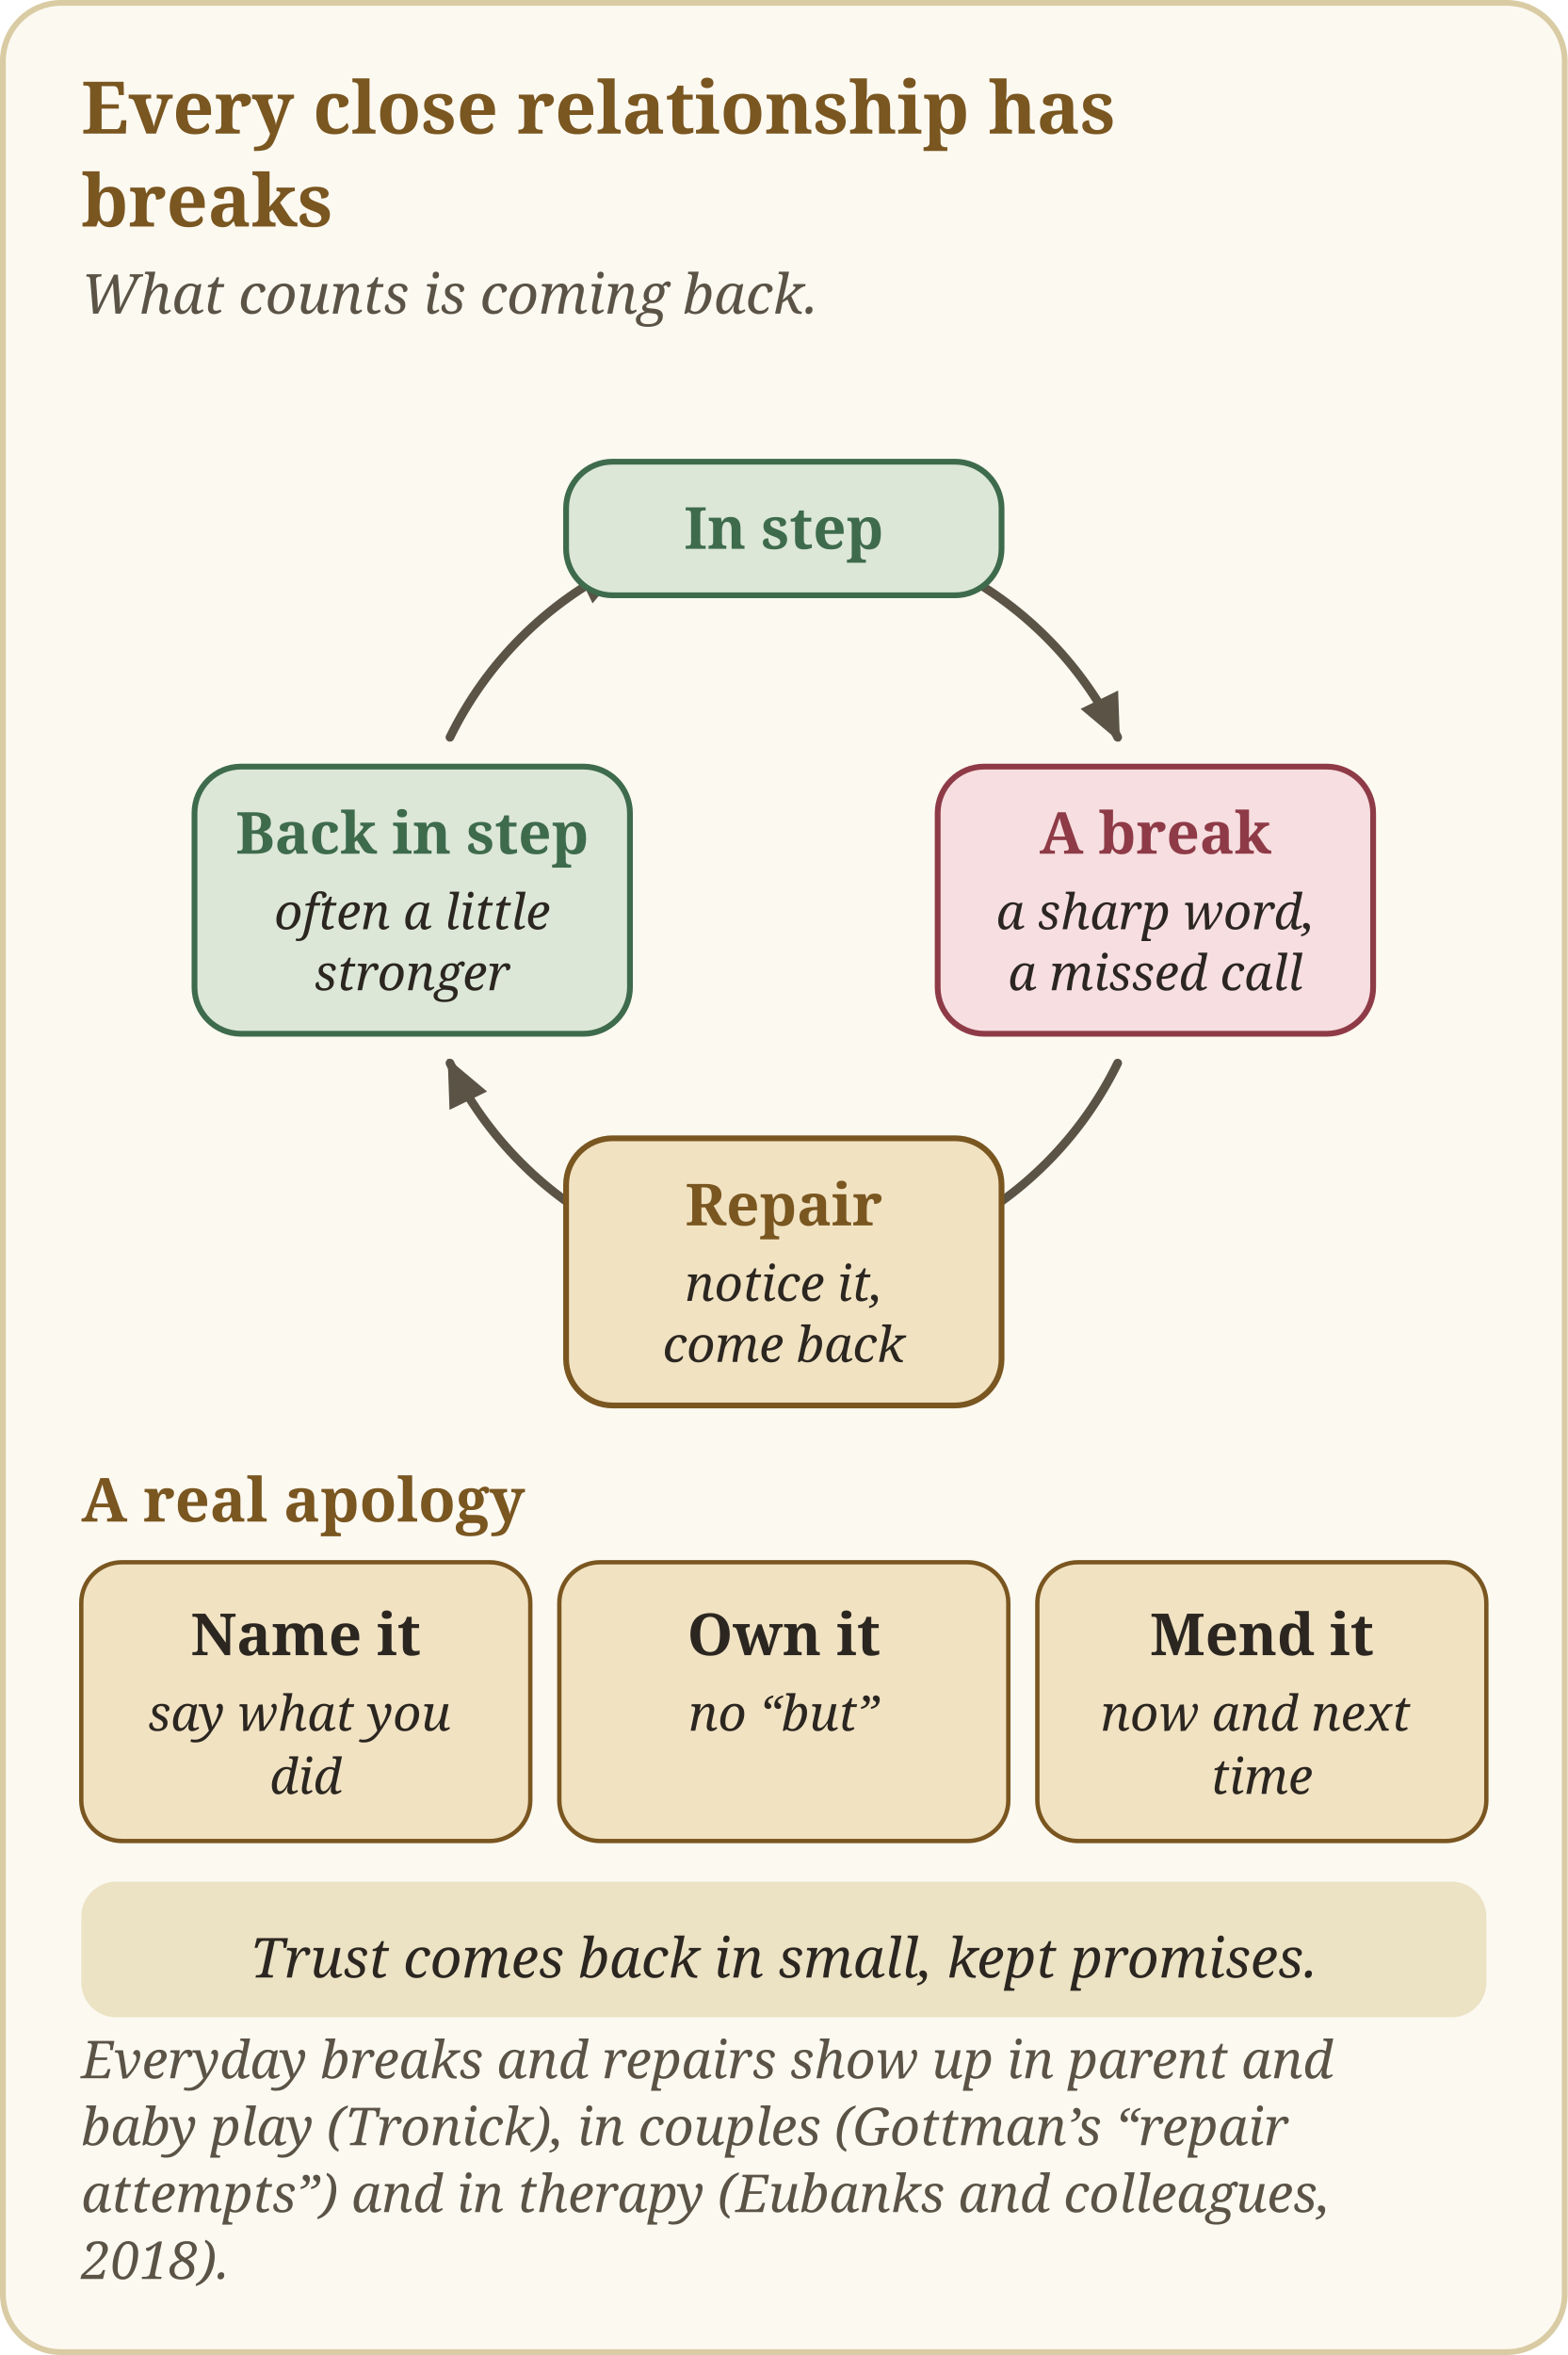
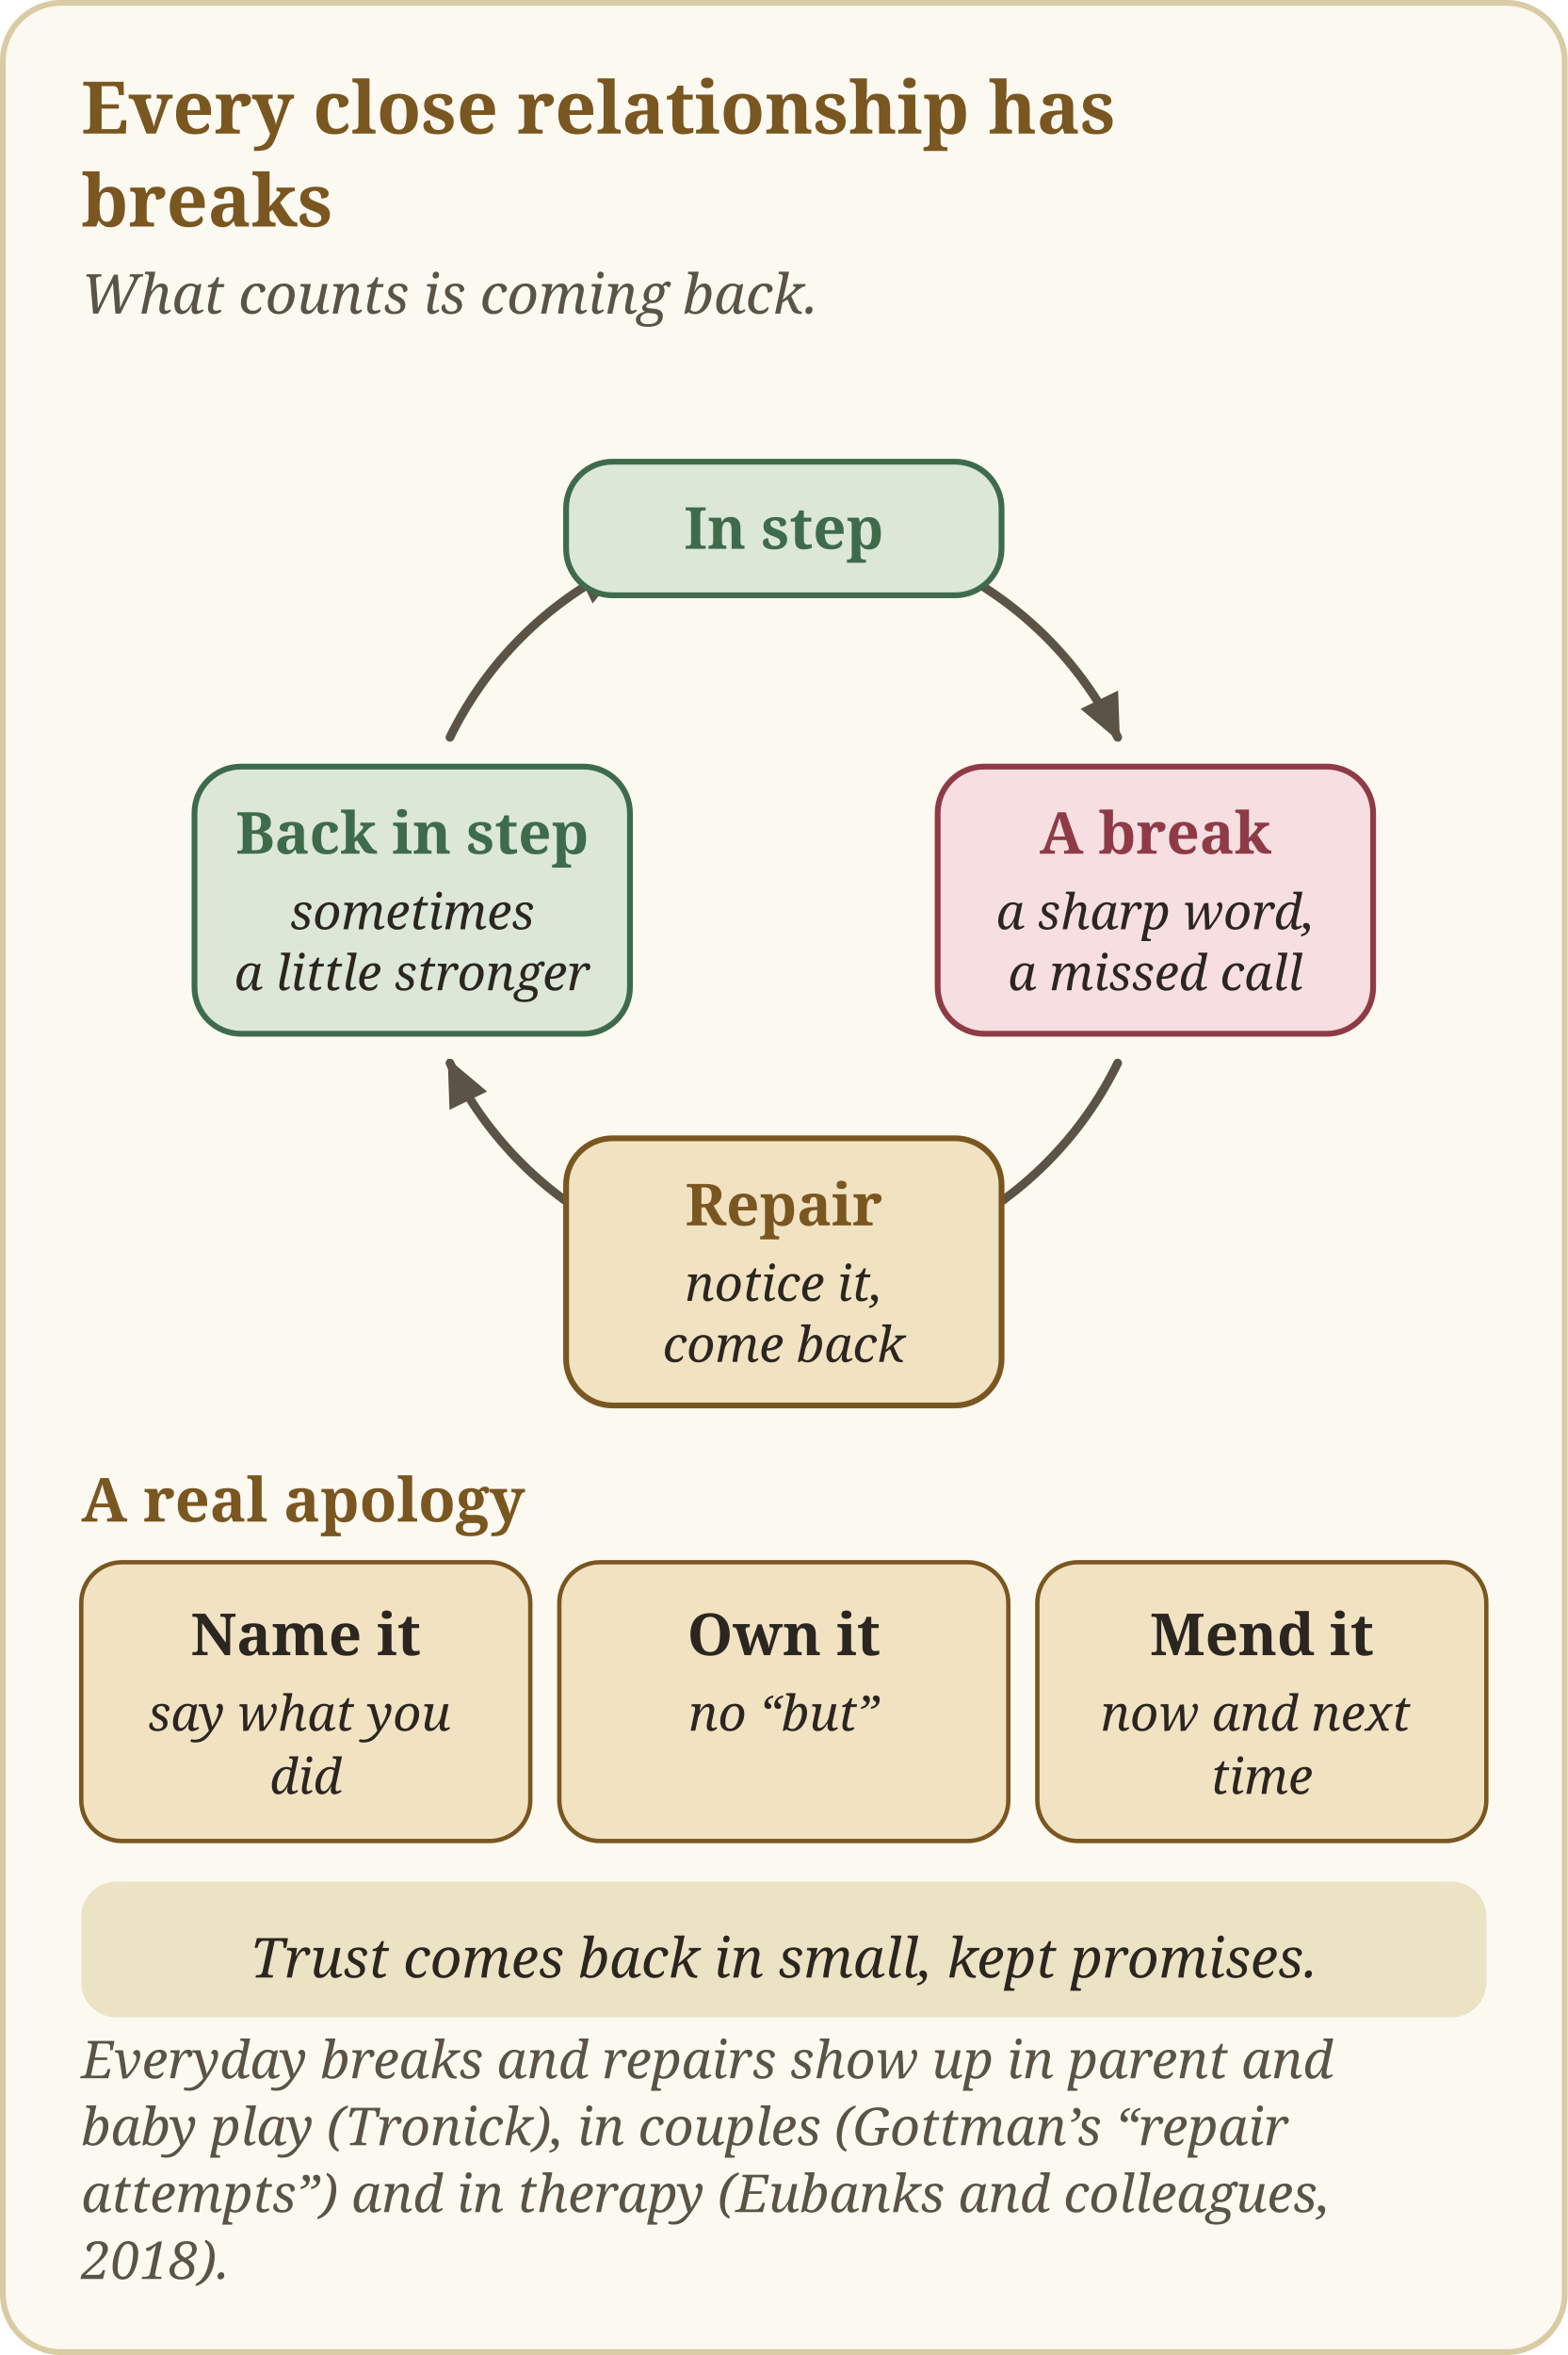
<svg xmlns="http://www.w3.org/2000/svg" viewBox="0 0 540 811" width="540" height="811" role="img" aria-labelledby="fig-u11-repair-t fig-u11-repair-d" font-family="Lora, Georgia, serif" fill="#2B2620">
  <defs>
    <marker id="fig-u11-repair-ar-5a5346" viewBox="0 0 10 10" refX="8" refY="5" markerWidth="6" markerHeight="6" orient="auto">
      <path d="M0,1 L9,5 L0,9 Z" fill="#5A5346" />
    </marker>
  </defs>
  <rect x="1" y="1" width="538" height="809" rx="20" fill="#FCF9F1" stroke="#D9CBA3" stroke-width="2" />
  <text x="28" y="46" font-size="25" font-weight="bold" fill="#7A5620">
    <tspan x="28" dy="0">Every close relationship has</tspan>
    <tspan x="28" dy="32">breaks</tspan>
  </text>
  <text x="28" y="108" font-size="19" font-style="italic" fill="#5A5346">What counts is coming back.</text>
  <path d="M326.1 195.0 A128 128 0 0 1 385.0 253.9" fill="none" stroke="#5A5346" stroke-width="3" stroke-linecap="round" stroke-linejoin="round" marker-end="url(#fig-u11-repair-ar-5a5346)" />
  <path d="M385.0 366.1 A128 128 0 0 1 326.1 425.0" fill="none" stroke="#5A5346" stroke-width="3" stroke-linecap="round" stroke-linejoin="round" marker-end="url(#fig-u11-repair-ar-5a5346)" />
  <path d="M213.9 425.0 A128 128 0 0 1 155.0 366.1" fill="none" stroke="#5A5346" stroke-width="3" stroke-linecap="round" stroke-linejoin="round" marker-end="url(#fig-u11-repair-ar-5a5346)" />
  <path d="M155.0 253.9 A128 128 0 0 1 213.9 195.0" fill="none" stroke="#5A5346" stroke-width="3" stroke-linecap="round" stroke-linejoin="round" marker-end="url(#fig-u11-repair-ar-5a5346)" />
  <rect x="195" y="159" width="150" height="46" rx="16" fill="#DCE7D8" stroke="#3E6B4C" stroke-width="2" />
  <text x="270" y="189" font-size="20" font-weight="bold" fill="#3E6B4C" text-anchor="middle">In step</text>
  <rect x="323" y="264" width="150" height="92" rx="16" fill="#F7DEE0" stroke="#8E3B47" stroke-width="2" />
  <text x="398" y="294" font-size="20" font-weight="bold" fill="#8E3B47" text-anchor="middle">A break</text>
  <text x="398" y="320" font-size="17" font-style="italic" text-anchor="middle">a sharp word,</text>
  <text x="398" y="341" font-size="17" font-style="italic" text-anchor="middle">a missed call</text>
  <rect x="195" y="392" width="150" height="92" rx="16" fill="#F1E2C2" stroke="#7A5620" stroke-width="2" />
  <text x="270" y="422" font-size="20" font-weight="bold" fill="#7A5620" text-anchor="middle">Repair</text>
  <text x="270" y="448" font-size="17" font-style="italic" text-anchor="middle">notice it,</text>
  <text x="270" y="469" font-size="17" font-style="italic" text-anchor="middle">come back</text>
  <rect x="67" y="264" width="150" height="92" rx="16" fill="#DCE7D8" stroke="#3E6B4C" stroke-width="2" />
  <text x="142" y="294" font-size="20" font-weight="bold" fill="#3E6B4C" text-anchor="middle">Back in step</text>
-   <text x="142" y="320" font-size="17" font-style="italic" text-anchor="middle">often a little</text>
-   <text x="142" y="341" font-size="17" font-style="italic" text-anchor="middle">stronger</text>
+   <text x="142" y="320" font-size="17" font-style="italic" text-anchor="middle">sometimes</text>
+   <text x="142" y="341" font-size="17" font-style="italic" text-anchor="middle">a little stronger</text>
  <text x="28" y="524" font-size="21" font-weight="bold" fill="#7A5620">A real apology</text>
  <rect x="28" y="538" width="154.667" height="96" rx="14" fill="#F1E2C2" stroke="#7A5620" stroke-width="1.5" />
  <text x="105.333" y="570" font-size="20" font-weight="bold" text-anchor="middle">Name it</text>
  <text x="105.333" y="596" font-size="17" font-style="italic" text-anchor="middle">
    <tspan x="105.333" dy="0">say what you</tspan>
    <tspan x="105.333" dy="21.76">did</tspan>
  </text>
  <rect x="192.667" y="538" width="154.667" height="96" rx="14" fill="#F1E2C2" stroke="#7A5620" stroke-width="1.5" />
  <text x="270" y="570" font-size="20" font-weight="bold" text-anchor="middle">Own it</text>
  <text x="270" y="596" font-size="17" font-style="italic" text-anchor="middle">no “but”</text>
  <rect x="357.333" y="538" width="154.667" height="96" rx="14" fill="#F1E2C2" stroke="#7A5620" stroke-width="1.5" />
  <text x="434.667" y="570" font-size="20" font-weight="bold" text-anchor="middle">Mend it</text>
  <text x="434.667" y="596" font-size="17" font-style="italic" text-anchor="middle">
    <tspan x="434.667" dy="0">now and next</tspan>
    <tspan x="434.667" dy="21.76">time</tspan>
  </text>
  <rect x="28" y="648" width="484" height="46.7" rx="12" fill="#ECE2C4" />
  <text x="270" y="681" font-size="19" font-style="italic" text-anchor="middle">Trust comes back in small, kept promises.</text>
  <text x="28" y="715.7" font-size="18" font-style="italic" fill="#5A5346">
    <tspan x="28" dy="0">Everyday breaks and repairs show up in parent and</tspan>
    <tspan x="28" dy="23.04">baby play (Tronick), in couples (Gottman’s “repair</tspan>
    <tspan x="28" dy="23.04">attempts”) and in therapy (Eubanks and colleagues,</tspan>
    <tspan x="28" dy="23.04">2018).</tspan>
  </text>
</svg>
